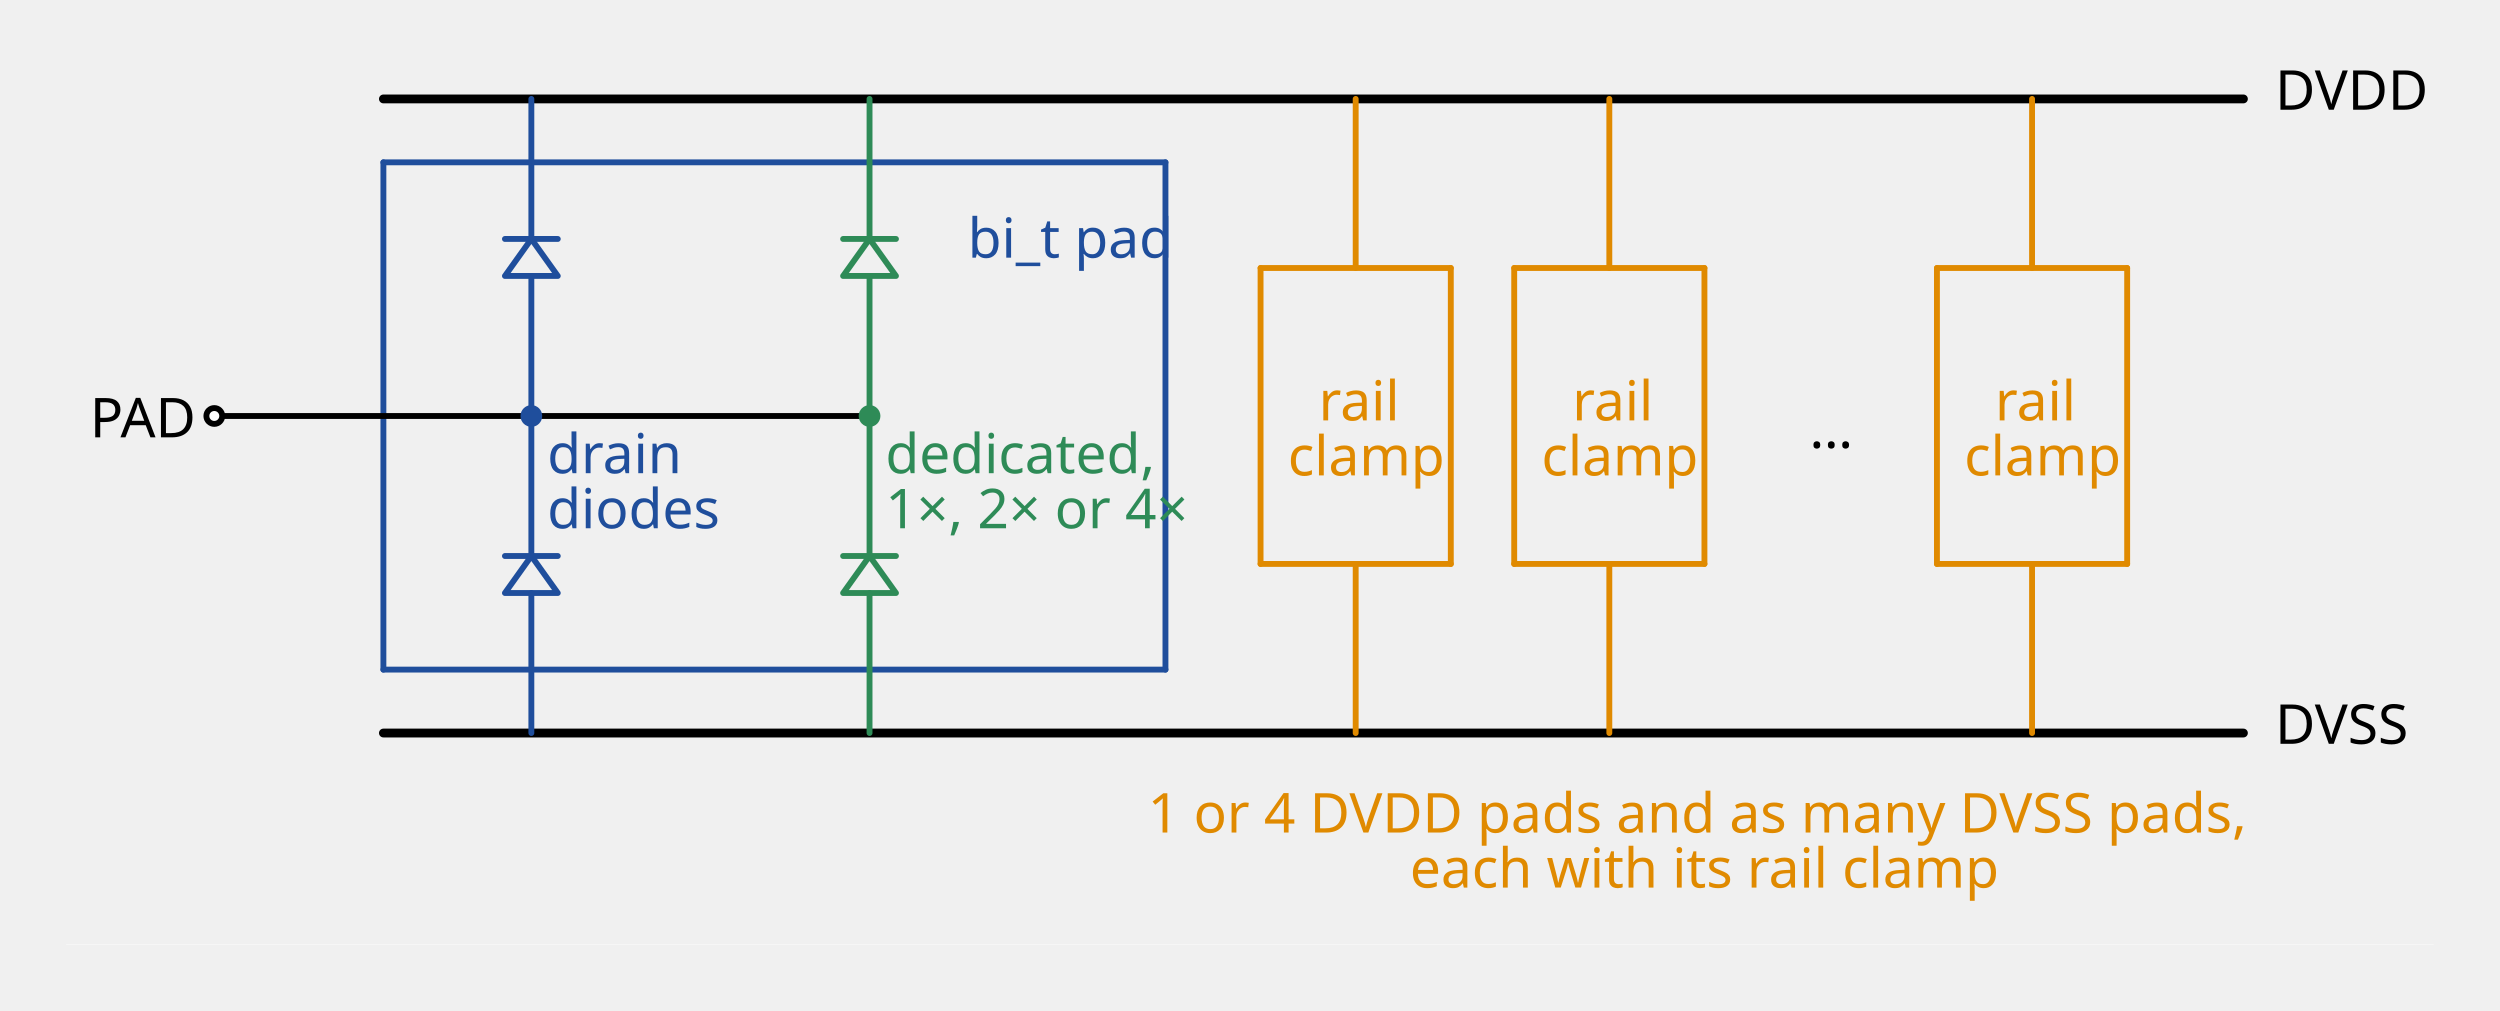
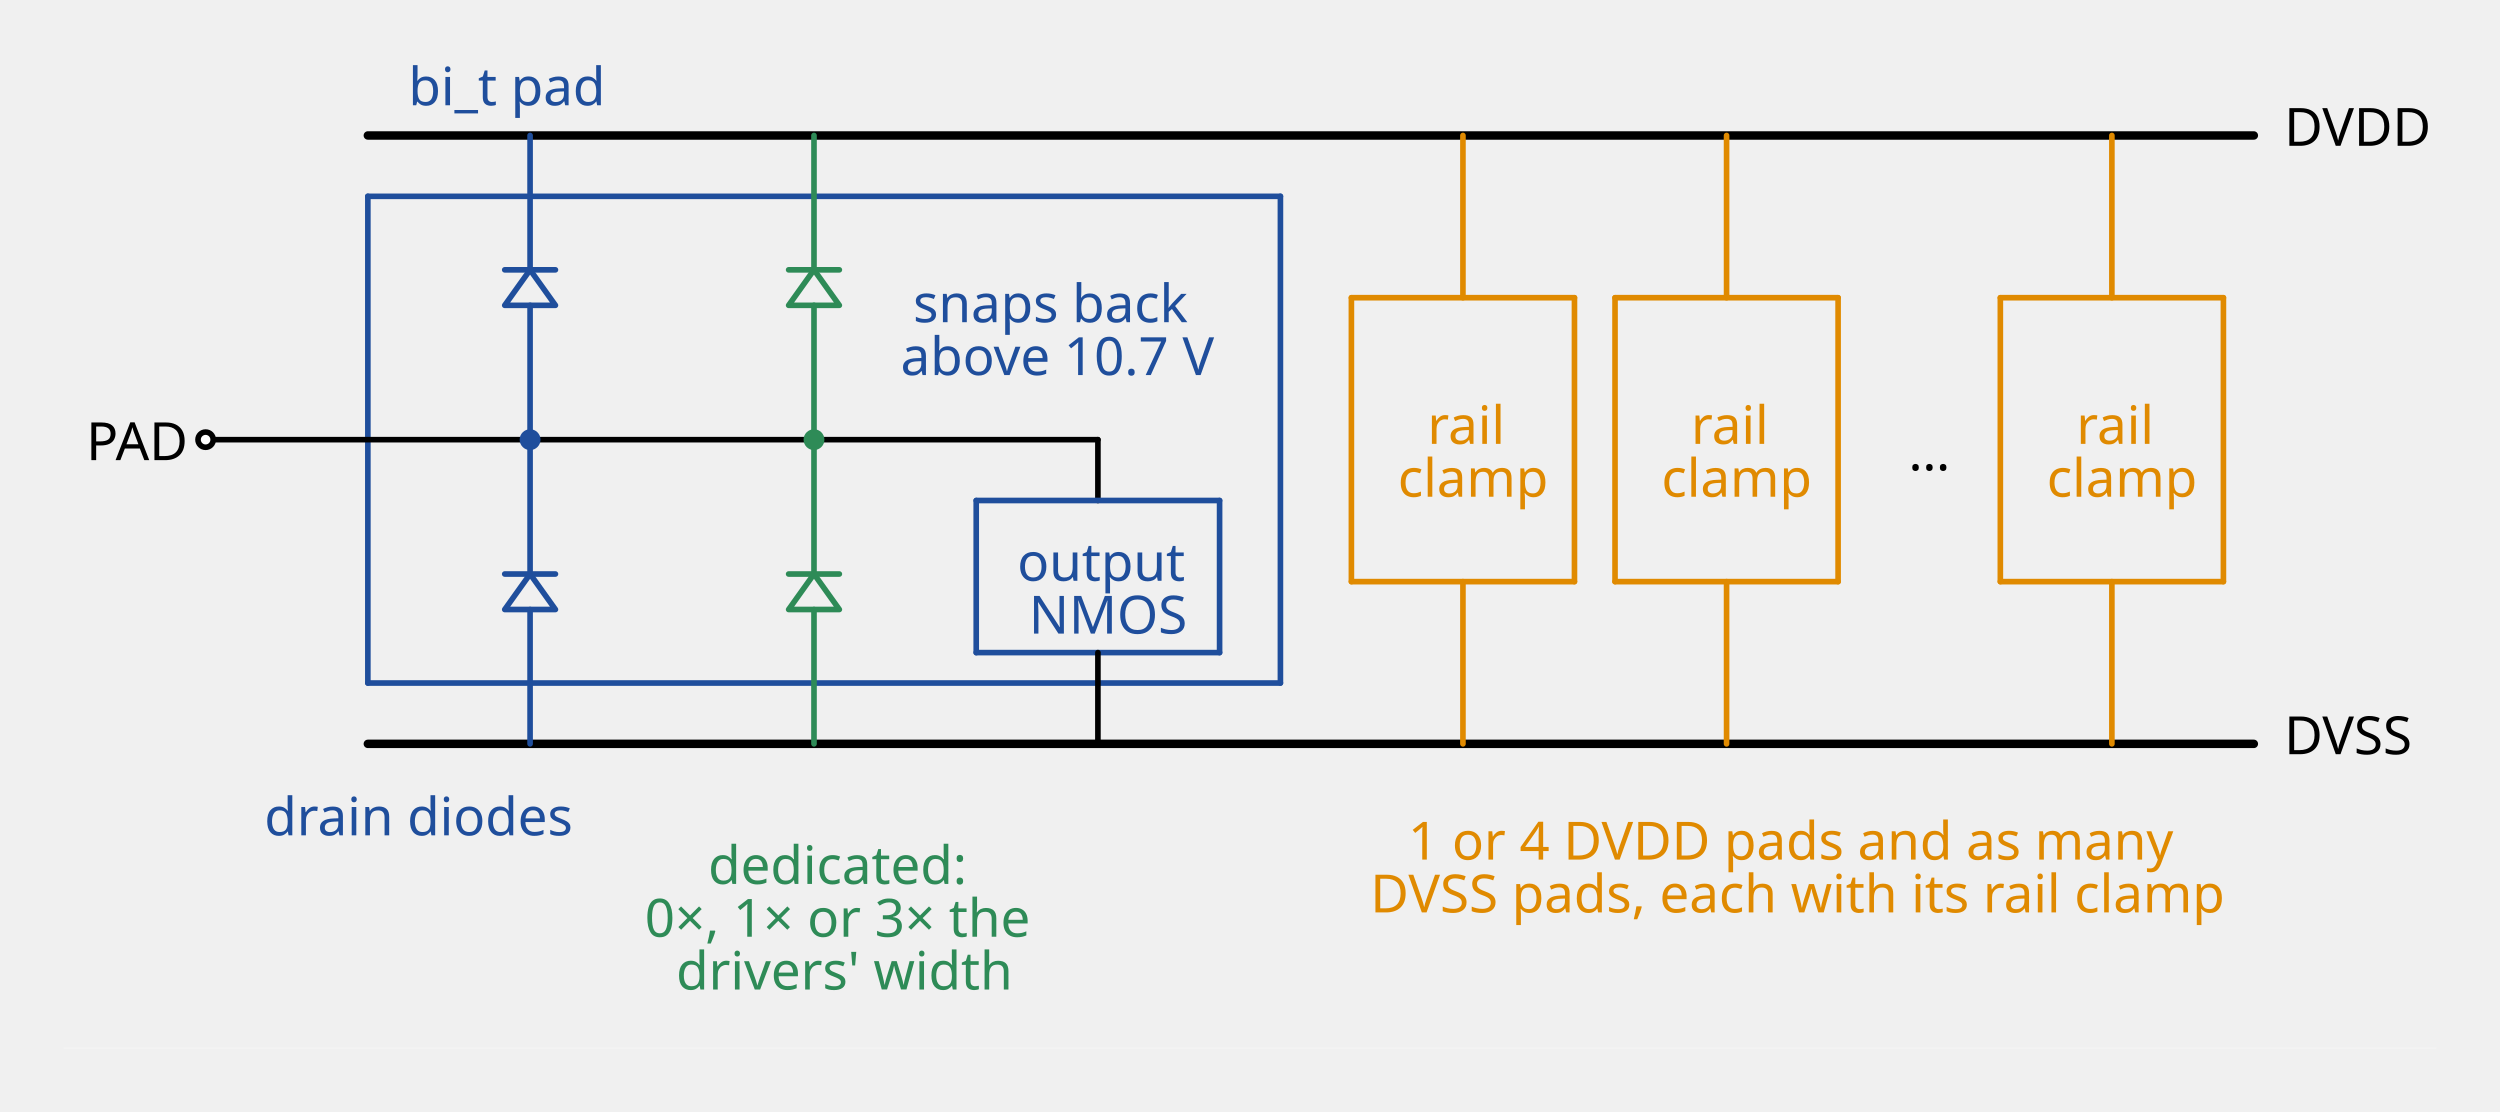
- <svg xmlns="http://www.w3.org/2000/svg" xml:lang="en" height="275.44pt" width="681.28pt" viewBox="-75.68 -199.76 681.28 275.44">
-   <polygon points="61.92,-124.56 69.12,-134.64 76.32,-124.56 " style="stroke:#1f4e9c;fill:none;stroke-width:1.6;stroke-dasharray:-;stroke-linecap:round;stroke-linejoin:round;" />
-   <polygon points="61.92,-38.16 69.12,-48.24 76.32,-38.16 " style="stroke:#1f4e9c;fill:none;stroke-width:1.6;stroke-dasharray:-;stroke-linecap:round;stroke-linejoin:round;" />
-   <polygon points="154.08,-124.56 161.28,-134.64 168.48,-124.56 " style="stroke:#2e8b57;fill:none;stroke-width:1.6;stroke-dasharray:-;stroke-linecap:round;stroke-linejoin:round;" />
-   <polygon points="154.08,-38.16 161.28,-48.24 168.48,-38.16 " style="stroke:#2e8b57;fill:none;stroke-width:1.6;stroke-dasharray:-;stroke-linecap:round;stroke-linejoin:round;" />
-   <path d="M 28.8,-172.8 L 282.24,-172.8 L 535.68,-172.8" style="stroke:black;fill:none;stroke-width:2.4;stroke-dasharray:-;stroke-linecap:round;stroke-linejoin:round;" />
-   <path d="M 28.8,-0.0 L 282.24,-0 L 535.68,-0" style="stroke:black;fill:none;stroke-width:2.4;stroke-dasharray:-;stroke-linecap:round;stroke-linejoin:round;" />
-   <path d="M 28.8,-17.28 L 135.36,-17.28 L 241.92,-17.28" style="stroke:#1f4e9c;fill:none;stroke-width:1.6;stroke-dasharray:-;stroke-linecap:round;stroke-linejoin:round;" />
-   <path d="M 241.92,-17.28 L 241.92,-86.4 L 241.92,-155.52" style="stroke:#1f4e9c;fill:none;stroke-width:1.6;stroke-dasharray:-;stroke-linecap:round;stroke-linejoin:round;" />
-   <path d="M 241.92,-155.52 L 135.36,-155.52 L 28.8,-155.52" style="stroke:#1f4e9c;fill:none;stroke-width:1.6;stroke-dasharray:-;stroke-linecap:round;stroke-linejoin:round;" />
+ <svg xmlns="http://www.w3.org/2000/svg" xml:lang="en" height="315.76pt" width="710.08pt" viewBox="-75.68 -211.28 710.08 315.76">
+   <polygon points="67.68,-124.56 74.88,-134.64 82.08,-124.56 " style="stroke:#1f4e9c;fill:none;stroke-width:1.6;stroke-dasharray:-;stroke-linecap:round;stroke-linejoin:round;" />
+   <polygon points="67.68,-38.16 74.88,-48.24 82.08,-38.16 " style="stroke:#1f4e9c;fill:none;stroke-width:1.6;stroke-dasharray:-;stroke-linecap:round;stroke-linejoin:round;" />
+   <polygon points="148.32,-124.56 155.52,-134.64 162.72,-124.56 " style="stroke:#2e8b57;fill:none;stroke-width:1.6;stroke-dasharray:-;stroke-linecap:round;stroke-linejoin:round;" />
+   <polygon points="148.32,-38.16 155.52,-48.24 162.72,-38.16 " style="stroke:#2e8b57;fill:none;stroke-width:1.6;stroke-dasharray:-;stroke-linecap:round;stroke-linejoin:round;" />
+   <path d="M 28.8,-172.8 L 296.64,-172.8 L 564.48,-172.8" style="stroke:black;fill:none;stroke-width:2.4;stroke-dasharray:-;stroke-linecap:round;stroke-linejoin:round;" />
+   <path d="M 28.8,-0.0 L 296.64,-0 L 564.48,-0" style="stroke:black;fill:none;stroke-width:2.4;stroke-dasharray:-;stroke-linecap:round;stroke-linejoin:round;" />
+   <path d="M 28.8,-17.28 L 158.4,-17.28 L 288,-17.28" style="stroke:#1f4e9c;fill:none;stroke-width:1.6;stroke-dasharray:-;stroke-linecap:round;stroke-linejoin:round;" />
+   <path d="M 288.0,-17.28 L 288,-86.4 L 288,-155.52" style="stroke:#1f4e9c;fill:none;stroke-width:1.6;stroke-dasharray:-;stroke-linecap:round;stroke-linejoin:round;" />
+   <path d="M 288.0,-155.52 L 158.4,-155.52 L 28.8,-155.52" style="stroke:#1f4e9c;fill:none;stroke-width:1.6;stroke-dasharray:-;stroke-linecap:round;stroke-linejoin:round;" />
  <path d="M 28.8,-155.52 L 28.8,-86.4 L 28.8,-17.28" style="stroke:#1f4e9c;fill:none;stroke-width:1.6;stroke-dasharray:-;stroke-linecap:round;stroke-linejoin:round;" />
-   <path d="M -17.28,-86.4 L 72,-86.4 L 161.28,-86.4" style="stroke:black;fill:none;stroke-width:1.6;stroke-dasharray:-;stroke-linecap:round;stroke-linejoin:round;" />
-   <path d="M 69.12,-86.4 L 69.12,-124.56 M 61.92,-134.64 L 76.32,-134.64 M 69.12,-134.64 L 69.12,-172.8" style="stroke:#1f4e9c;fill:none;stroke-width:1.6;stroke-dasharray:-;stroke-linecap:round;stroke-linejoin:round;" />
-   <path d="M 69.12,-0.0 L 69.12,-38.16 M 61.92,-48.24 L 76.32,-48.24 M 69.12,-48.24 L 69.12,-86.4" style="stroke:#1f4e9c;fill:none;stroke-width:1.6;stroke-dasharray:-;stroke-linecap:round;stroke-linejoin:round;" />
-   <path d="M 161.28,-86.4 L 161.28,-124.56 M 154.08,-134.64 L 168.48,-134.64 M 161.28,-134.64 L 161.28,-172.8" style="stroke:#2e8b57;fill:none;stroke-width:1.6;stroke-dasharray:-;stroke-linecap:round;stroke-linejoin:round;" />
-   <path d="M 161.28,-0.0 L 161.28,-38.16 M 154.08,-48.24 L 168.48,-48.24 M 161.28,-48.24 L 161.28,-86.4" style="stroke:#2e8b57;fill:none;stroke-width:1.6;stroke-dasharray:-;stroke-linecap:round;stroke-linejoin:round;" />
-   <path d="M 267.84,-46.08 L 293.76,-46.08 L 319.68,-46.08" style="stroke:#e08a00;fill:none;stroke-width:1.6;stroke-dasharray:-;stroke-linecap:round;stroke-linejoin:round;" />
-   <path d="M 319.68,-46.08 L 319.68,-86.4 L 319.68,-126.72" style="stroke:#e08a00;fill:none;stroke-width:1.6;stroke-dasharray:-;stroke-linecap:round;stroke-linejoin:round;" />
-   <path d="M 319.68,-126.72 L 293.76,-126.72 L 267.84,-126.72" style="stroke:#e08a00;fill:none;stroke-width:1.6;stroke-dasharray:-;stroke-linecap:round;stroke-linejoin:round;" />
-   <path d="M 267.84,-126.72 L 267.84,-86.4 L 267.84,-46.08" style="stroke:#e08a00;fill:none;stroke-width:1.6;stroke-dasharray:-;stroke-linecap:round;stroke-linejoin:round;" />
-   <path d="M 293.76,-172.8 L 293.76,-149.76 L 293.76,-126.72" style="stroke:#e08a00;fill:none;stroke-width:1.6;stroke-dasharray:-;stroke-linecap:round;stroke-linejoin:round;" />
-   <path d="M 293.76,-46.08 L 293.76,-23.04 L 293.76,-0" style="stroke:#e08a00;fill:none;stroke-width:1.6;stroke-dasharray:-;stroke-linecap:round;stroke-linejoin:round;" />
-   <path d="M 336.96,-46.08 L 362.88,-46.08 L 388.8,-46.08" style="stroke:#e08a00;fill:none;stroke-width:1.6;stroke-dasharray:-;stroke-linecap:round;stroke-linejoin:round;" />
-   <path d="M 388.8,-46.08 L 388.8,-86.4 L 388.8,-126.72" style="stroke:#e08a00;fill:none;stroke-width:1.6;stroke-dasharray:-;stroke-linecap:round;stroke-linejoin:round;" />
-   <path d="M 388.8,-126.72 L 362.88,-126.72 L 336.96,-126.72" style="stroke:#e08a00;fill:none;stroke-width:1.6;stroke-dasharray:-;stroke-linecap:round;stroke-linejoin:round;" />
-   <path d="M 336.96,-126.72 L 336.96,-86.4 L 336.96,-46.08" style="stroke:#e08a00;fill:none;stroke-width:1.6;stroke-dasharray:-;stroke-linecap:round;stroke-linejoin:round;" />
-   <path d="M 362.88,-172.8 L 362.88,-149.76 L 362.88,-126.72" style="stroke:#e08a00;fill:none;stroke-width:1.6;stroke-dasharray:-;stroke-linecap:round;stroke-linejoin:round;" />
-   <path d="M 362.88,-46.08 L 362.88,-23.04 L 362.88,-0" style="stroke:#e08a00;fill:none;stroke-width:1.6;stroke-dasharray:-;stroke-linecap:round;stroke-linejoin:round;" />
-   <path d="M 452.16,-46.08 L 478.08,-46.08 L 504,-46.08" style="stroke:#e08a00;fill:none;stroke-width:1.6;stroke-dasharray:-;stroke-linecap:round;stroke-linejoin:round;" />
-   <path d="M 504.0,-46.08 L 504,-86.4 L 504,-126.72" style="stroke:#e08a00;fill:none;stroke-width:1.6;stroke-dasharray:-;stroke-linecap:round;stroke-linejoin:round;" />
-   <path d="M 504.0,-126.72 L 478.08,-126.72 L 452.16,-126.72" style="stroke:#e08a00;fill:none;stroke-width:1.6;stroke-dasharray:-;stroke-linecap:round;stroke-linejoin:round;" />
-   <path d="M 452.16,-126.72 L 452.16,-86.4 L 452.16,-46.08" style="stroke:#e08a00;fill:none;stroke-width:1.6;stroke-dasharray:-;stroke-linecap:round;stroke-linejoin:round;" />
-   <path d="M 478.08,-172.8 L 478.08,-149.76 L 478.08,-126.72" style="stroke:#e08a00;fill:none;stroke-width:1.6;stroke-dasharray:-;stroke-linecap:round;stroke-linejoin:round;" />
-   <path d="M 478.08,-46.08 L 478.08,-23.04 L 478.08,-0" style="stroke:#e08a00;fill:none;stroke-width:1.6;stroke-dasharray:-;stroke-linecap:round;stroke-linejoin:round;" />
-   <path d="M -57.6,57.6 L 264.96,57.6 L 587.52,57.6" style="stroke:white;fill:none;stroke-width:0.1;stroke-dasharray:-;stroke-linecap:round;stroke-linejoin:round;" />
-   <text x="544.32" y="-190.68" dominant-baseline="central" fill="black" font-size="15" font-family="sans" text-anchor="start">
-     <tspan x="544.32" dy="15">DVDD</tspan>
+   <path d="M -17.28,-86.4 L 109.44,-86.4 L 236.16,-86.4" style="stroke:black;fill:none;stroke-width:1.6;stroke-dasharray:-;stroke-linecap:round;stroke-linejoin:round;" />
+   <path d="M 74.88,-86.4 L 74.88,-124.56 M 67.68,-134.64 L 82.08,-134.64 M 74.88,-134.64 L 74.88,-172.8" style="stroke:#1f4e9c;fill:none;stroke-width:1.6;stroke-dasharray:-;stroke-linecap:round;stroke-linejoin:round;" />
+   <path d="M 74.88,-0.0 L 74.88,-38.16 M 67.68,-48.24 L 82.08,-48.24 M 74.88,-48.24 L 74.88,-86.4" style="stroke:#1f4e9c;fill:none;stroke-width:1.6;stroke-dasharray:-;stroke-linecap:round;stroke-linejoin:round;" />
+   <path d="M 155.52,-86.4 L 155.52,-124.56 M 148.32,-134.64 L 162.72,-134.64 M 155.52,-134.64 L 155.52,-172.8" style="stroke:#2e8b57;fill:none;stroke-width:1.6;stroke-dasharray:-;stroke-linecap:round;stroke-linejoin:round;" />
+   <path d="M 155.52,-0.0 L 155.52,-38.16 M 148.32,-48.24 L 162.72,-48.24 M 155.52,-48.24 L 155.52,-86.4" style="stroke:#2e8b57;fill:none;stroke-width:1.6;stroke-dasharray:-;stroke-linecap:round;stroke-linejoin:round;" />
+   <path d="M 236.16,-86.4 L 236.16,-77.76 L 236.16,-69.12" style="stroke:black;fill:none;stroke-width:1.6;stroke-dasharray:-;stroke-linecap:round;stroke-linejoin:round;" />
+   <path d="M 201.6,-25.92 L 236.16,-25.92 L 270.72,-25.92" style="stroke:#1f4e9c;fill:none;stroke-width:1.6;stroke-dasharray:-;stroke-linecap:round;stroke-linejoin:round;" />
+   <path d="M 270.72,-25.92 L 270.72,-47.52 L 270.72,-69.12" style="stroke:#1f4e9c;fill:none;stroke-width:1.6;stroke-dasharray:-;stroke-linecap:round;stroke-linejoin:round;" />
+   <path d="M 270.72,-69.12 L 236.16,-69.12 L 201.6,-69.12" style="stroke:#1f4e9c;fill:none;stroke-width:1.6;stroke-dasharray:-;stroke-linecap:round;stroke-linejoin:round;" />
+   <path d="M 201.6,-69.12 L 201.6,-47.52 L 201.6,-25.92" style="stroke:#1f4e9c;fill:none;stroke-width:1.6;stroke-dasharray:-;stroke-linecap:round;stroke-linejoin:round;" />
+   <path d="M 236.16,-25.92 L 236.16,-12.96 L 236.16,-0" style="stroke:black;fill:none;stroke-width:1.6;stroke-dasharray:-;stroke-linecap:round;stroke-linejoin:round;" />
+   <path d="M 308.16,-46.08 L 339.84,-46.08 L 371.52,-46.08" style="stroke:#e08a00;fill:none;stroke-width:1.6;stroke-dasharray:-;stroke-linecap:round;stroke-linejoin:round;" />
+   <path d="M 371.52,-46.08 L 371.52,-86.4 L 371.52,-126.72" style="stroke:#e08a00;fill:none;stroke-width:1.6;stroke-dasharray:-;stroke-linecap:round;stroke-linejoin:round;" />
+   <path d="M 371.52,-126.72 L 339.84,-126.72 L 308.16,-126.72" style="stroke:#e08a00;fill:none;stroke-width:1.6;stroke-dasharray:-;stroke-linecap:round;stroke-linejoin:round;" />
+   <path d="M 308.16,-126.72 L 308.16,-86.4 L 308.16,-46.08" style="stroke:#e08a00;fill:none;stroke-width:1.6;stroke-dasharray:-;stroke-linecap:round;stroke-linejoin:round;" />
+   <path d="M 339.84,-172.8 L 339.84,-149.76 L 339.84,-126.72" style="stroke:#e08a00;fill:none;stroke-width:1.6;stroke-dasharray:-;stroke-linecap:round;stroke-linejoin:round;" />
+   <path d="M 339.84,-46.08 L 339.84,-23.04 L 339.84,-0" style="stroke:#e08a00;fill:none;stroke-width:1.6;stroke-dasharray:-;stroke-linecap:round;stroke-linejoin:round;" />
+   <path d="M 383.04,-46.08 L 414.72,-46.08 L 446.4,-46.08" style="stroke:#e08a00;fill:none;stroke-width:1.6;stroke-dasharray:-;stroke-linecap:round;stroke-linejoin:round;" />
+   <path d="M 446.4,-46.08 L 446.4,-86.4 L 446.4,-126.72" style="stroke:#e08a00;fill:none;stroke-width:1.6;stroke-dasharray:-;stroke-linecap:round;stroke-linejoin:round;" />
+   <path d="M 446.4,-126.72 L 414.72,-126.72 L 383.04,-126.72" style="stroke:#e08a00;fill:none;stroke-width:1.6;stroke-dasharray:-;stroke-linecap:round;stroke-linejoin:round;" />
+   <path d="M 383.04,-126.72 L 383.04,-86.4 L 383.04,-46.08" style="stroke:#e08a00;fill:none;stroke-width:1.6;stroke-dasharray:-;stroke-linecap:round;stroke-linejoin:round;" />
+   <path d="M 414.72,-172.8 L 414.72,-149.76 L 414.72,-126.72" style="stroke:#e08a00;fill:none;stroke-width:1.6;stroke-dasharray:-;stroke-linecap:round;stroke-linejoin:round;" />
+   <path d="M 414.72,-46.08 L 414.72,-23.04 L 414.72,-0" style="stroke:#e08a00;fill:none;stroke-width:1.6;stroke-dasharray:-;stroke-linecap:round;stroke-linejoin:round;" />
+   <path d="M 492.48,-46.08 L 524.16,-46.08 L 555.84,-46.08" style="stroke:#e08a00;fill:none;stroke-width:1.6;stroke-dasharray:-;stroke-linecap:round;stroke-linejoin:round;" />
+   <path d="M 555.84,-46.08 L 555.84,-86.4 L 555.84,-126.72" style="stroke:#e08a00;fill:none;stroke-width:1.6;stroke-dasharray:-;stroke-linecap:round;stroke-linejoin:round;" />
+   <path d="M 555.84,-126.72 L 524.16,-126.72 L 492.48,-126.72" style="stroke:#e08a00;fill:none;stroke-width:1.6;stroke-dasharray:-;stroke-linecap:round;stroke-linejoin:round;" />
+   <path d="M 492.48,-126.72 L 492.48,-86.4 L 492.48,-46.08" style="stroke:#e08a00;fill:none;stroke-width:1.6;stroke-dasharray:-;stroke-linecap:round;stroke-linejoin:round;" />
+   <path d="M 524.16,-172.8 L 524.16,-149.76 L 524.16,-126.72" style="stroke:#e08a00;fill:none;stroke-width:1.6;stroke-dasharray:-;stroke-linecap:round;stroke-linejoin:round;" />
+   <path d="M 524.16,-46.08 L 524.16,-23.04 L 524.16,-0" style="stroke:#e08a00;fill:none;stroke-width:1.6;stroke-dasharray:-;stroke-linecap:round;stroke-linejoin:round;" />
+   <path d="M -57.6,86.4 L 279.36,86.4 L 616.32,86.4" style="stroke:white;fill:none;stroke-width:0.1;stroke-dasharray:-;stroke-linecap:round;stroke-linejoin:round;" />
+   <text x="573.12" y="-190.68" dominant-baseline="central" fill="black" font-size="15" font-family="sans" text-anchor="start">
+     <tspan x="573.12" dy="15">DVDD</tspan>
  </text>
-   <text x="544.32" y="-17.88" dominant-baseline="central" fill="black" font-size="15" font-family="sans" text-anchor="start">
-     <tspan x="544.32" dy="15">DVSS</tspan>
+   <text x="573.12" y="-17.88" dominant-baseline="central" fill="black" font-size="15" font-family="sans" text-anchor="start">
+     <tspan x="573.12" dy="15">DVSS</tspan>
  </text>
-   <text x="216.0" y="-150.36" dominant-baseline="central" fill="#1f4e9c" font-size="15" font-family="sans" text-anchor="middle">
-     <tspan x="216.0" dy="15">bi_t pad</tspan>
+   <text x="40.32" y="-202.2" dominant-baseline="central" fill="#1f4e9c" font-size="15" font-family="sans" text-anchor="start">
+     <tspan x="40.32" dy="15">bi_t pad</tspan>
  </text>
-   <text x="73.44" y="-91.62" dominant-baseline="central" fill="#1f4e9c" font-size="15" font-family="sans" text-anchor="start">
-     <tspan x="73.44" dy="15">drain</tspan>
-     <tspan x="73.44" dy="15">diodes</tspan>
+   <text x="43.2" y="5.16" dominant-baseline="central" fill="#1f4e9c" font-size="15" font-family="sans" text-anchor="middle">
+     <tspan x="43.2" dy="15">drain diodes</tspan>
  </text>
-   <text x="165.6" y="-91.62" dominant-baseline="central" fill="#2e8b57" font-size="15" font-family="sans" text-anchor="start">
-     <tspan x="165.6" dy="15">dedicated,</tspan>
-     <tspan x="165.6" dy="15">1×, 2× or 4×</tspan>
+   <text x="164.16" y="18.96" dominant-baseline="central" fill="#2e8b57" font-size="15" font-family="sans" text-anchor="middle">
+     <tspan x="164.16" dy="15">dedicated:</tspan>
+     <tspan x="164.16" dy="15">0×, 1× or 3× the</tspan>
+     <tspan x="164.16" dy="15">drivers' width</tspan>
  </text>
-   <text x="296.64" y="-106.02" dominant-baseline="central" fill="#e08a00" font-size="15" font-family="sans" text-anchor="middle">
-     <tspan x="296.64" dy="15">rail</tspan>
-     <tspan x="296.64" dy="15">clamp</tspan>
+   <text x="239.04" y="-67.14" dominant-baseline="central" fill="#1f4e9c" font-size="15" font-family="sans" text-anchor="middle">
+     <tspan x="239.04" dy="15">output</tspan>
+     <tspan x="239.04" dy="15">NMOS</tspan>
  </text>
-   <text x="365.76" y="-106.02" dominant-baseline="central" fill="#e08a00" font-size="15" font-family="sans" text-anchor="middle">
-     <tspan x="365.76" dy="15">rail</tspan>
-     <tspan x="365.76" dy="15">clamp</tspan>
+   <text x="224.64" y="-140.58" dominant-baseline="central" fill="#1f4e9c" font-size="15" font-family="sans" text-anchor="middle">
+     <tspan x="224.64" dy="15">snaps back</tspan>
+     <tspan x="224.64" dy="15">above 10.7 V</tspan>
  </text>
-   <text x="480.96" y="-106.02" dominant-baseline="central" fill="#e08a00" font-size="15" font-family="sans" text-anchor="middle">
-     <tspan x="480.96" dy="15">rail</tspan>
-     <tspan x="480.96" dy="15">clamp</tspan>
+   <text x="342.72" y="-106.02" dominant-baseline="central" fill="#e08a00" font-size="15" font-family="sans" text-anchor="middle">
+     <tspan x="342.72" dy="15">rail</tspan>
+     <tspan x="342.72" dy="15">clamp</tspan>
  </text>
-   <text x="423.36" y="-98.52" dominant-baseline="central" fill="black" font-size="15" font-family="sans" text-anchor="middle">
-     <tspan x="423.36" dy="15">…</tspan>
+   <text x="417.6" y="-106.02" dominant-baseline="central" fill="#e08a00" font-size="15" font-family="sans" text-anchor="middle">
+     <tspan x="417.6" dy="15">rail</tspan>
+     <tspan x="417.6" dy="15">clamp</tspan>
  </text>
-   <text x="388.8" y="6.3" dominant-baseline="central" fill="#e08a00" font-size="15" font-family="sans" text-anchor="middle">
-     <tspan x="388.8" dy="15">1 or 4 DVDD pads and as many DVSS pads,</tspan>
-     <tspan x="388.8" dy="15">each with its rail clamp</tspan>
+   <text x="527.04" y="-106.02" dominant-baseline="central" fill="#e08a00" font-size="15" font-family="sans" text-anchor="middle">
+     <tspan x="527.04" dy="15">rail</tspan>
+     <tspan x="527.04" dy="15">clamp</tspan>
+   </text>
+   <text x="472.32" y="-98.52" dominant-baseline="central" fill="black" font-size="15" font-family="sans" text-anchor="middle">
+     <tspan x="472.32" dy="15">…</tspan>
+   </text>
+   <text x="434.88" y="12.06" dominant-baseline="central" fill="#e08a00" font-size="15" font-family="sans" text-anchor="middle">
+     <tspan x="434.88" dy="15">1 or 4 DVDD pads and as many</tspan>
+     <tspan x="434.88" dy="15">DVSS pads, each with its rail clamp</tspan>
  </text>
  <circle cx="-17.28" cy="-86.4" r="2.16" style="stroke:black;fill:white;stroke-width:1.6;stroke-dasharray:-;" />
  <text x="-22.32" y="-101.4" dominant-baseline="central" fill="black" font-size="15" font-family="sans" text-anchor="end">
    <tspan x="-22.32" dy="15">PAD</tspan>
  </text>
-   <circle cx="69.12" cy="-86.4" r="2.16" style="stroke:#1f4e9c;fill:#1f4e9c;stroke-width:1.6;stroke-dasharray:-;" />
-   <circle cx="161.28" cy="-86.4" r="2.16" style="stroke:#2e8b57;fill:#2e8b57;stroke-width:1.6;stroke-dasharray:-;" />
+   <circle cx="74.88" cy="-86.4" r="2.16" style="stroke:#1f4e9c;fill:#1f4e9c;stroke-width:1.6;stroke-dasharray:-;" />
+   <circle cx="155.52" cy="-86.4" r="2.16" style="stroke:#2e8b57;fill:#2e8b57;stroke-width:1.6;stroke-dasharray:-;" />
</svg>
